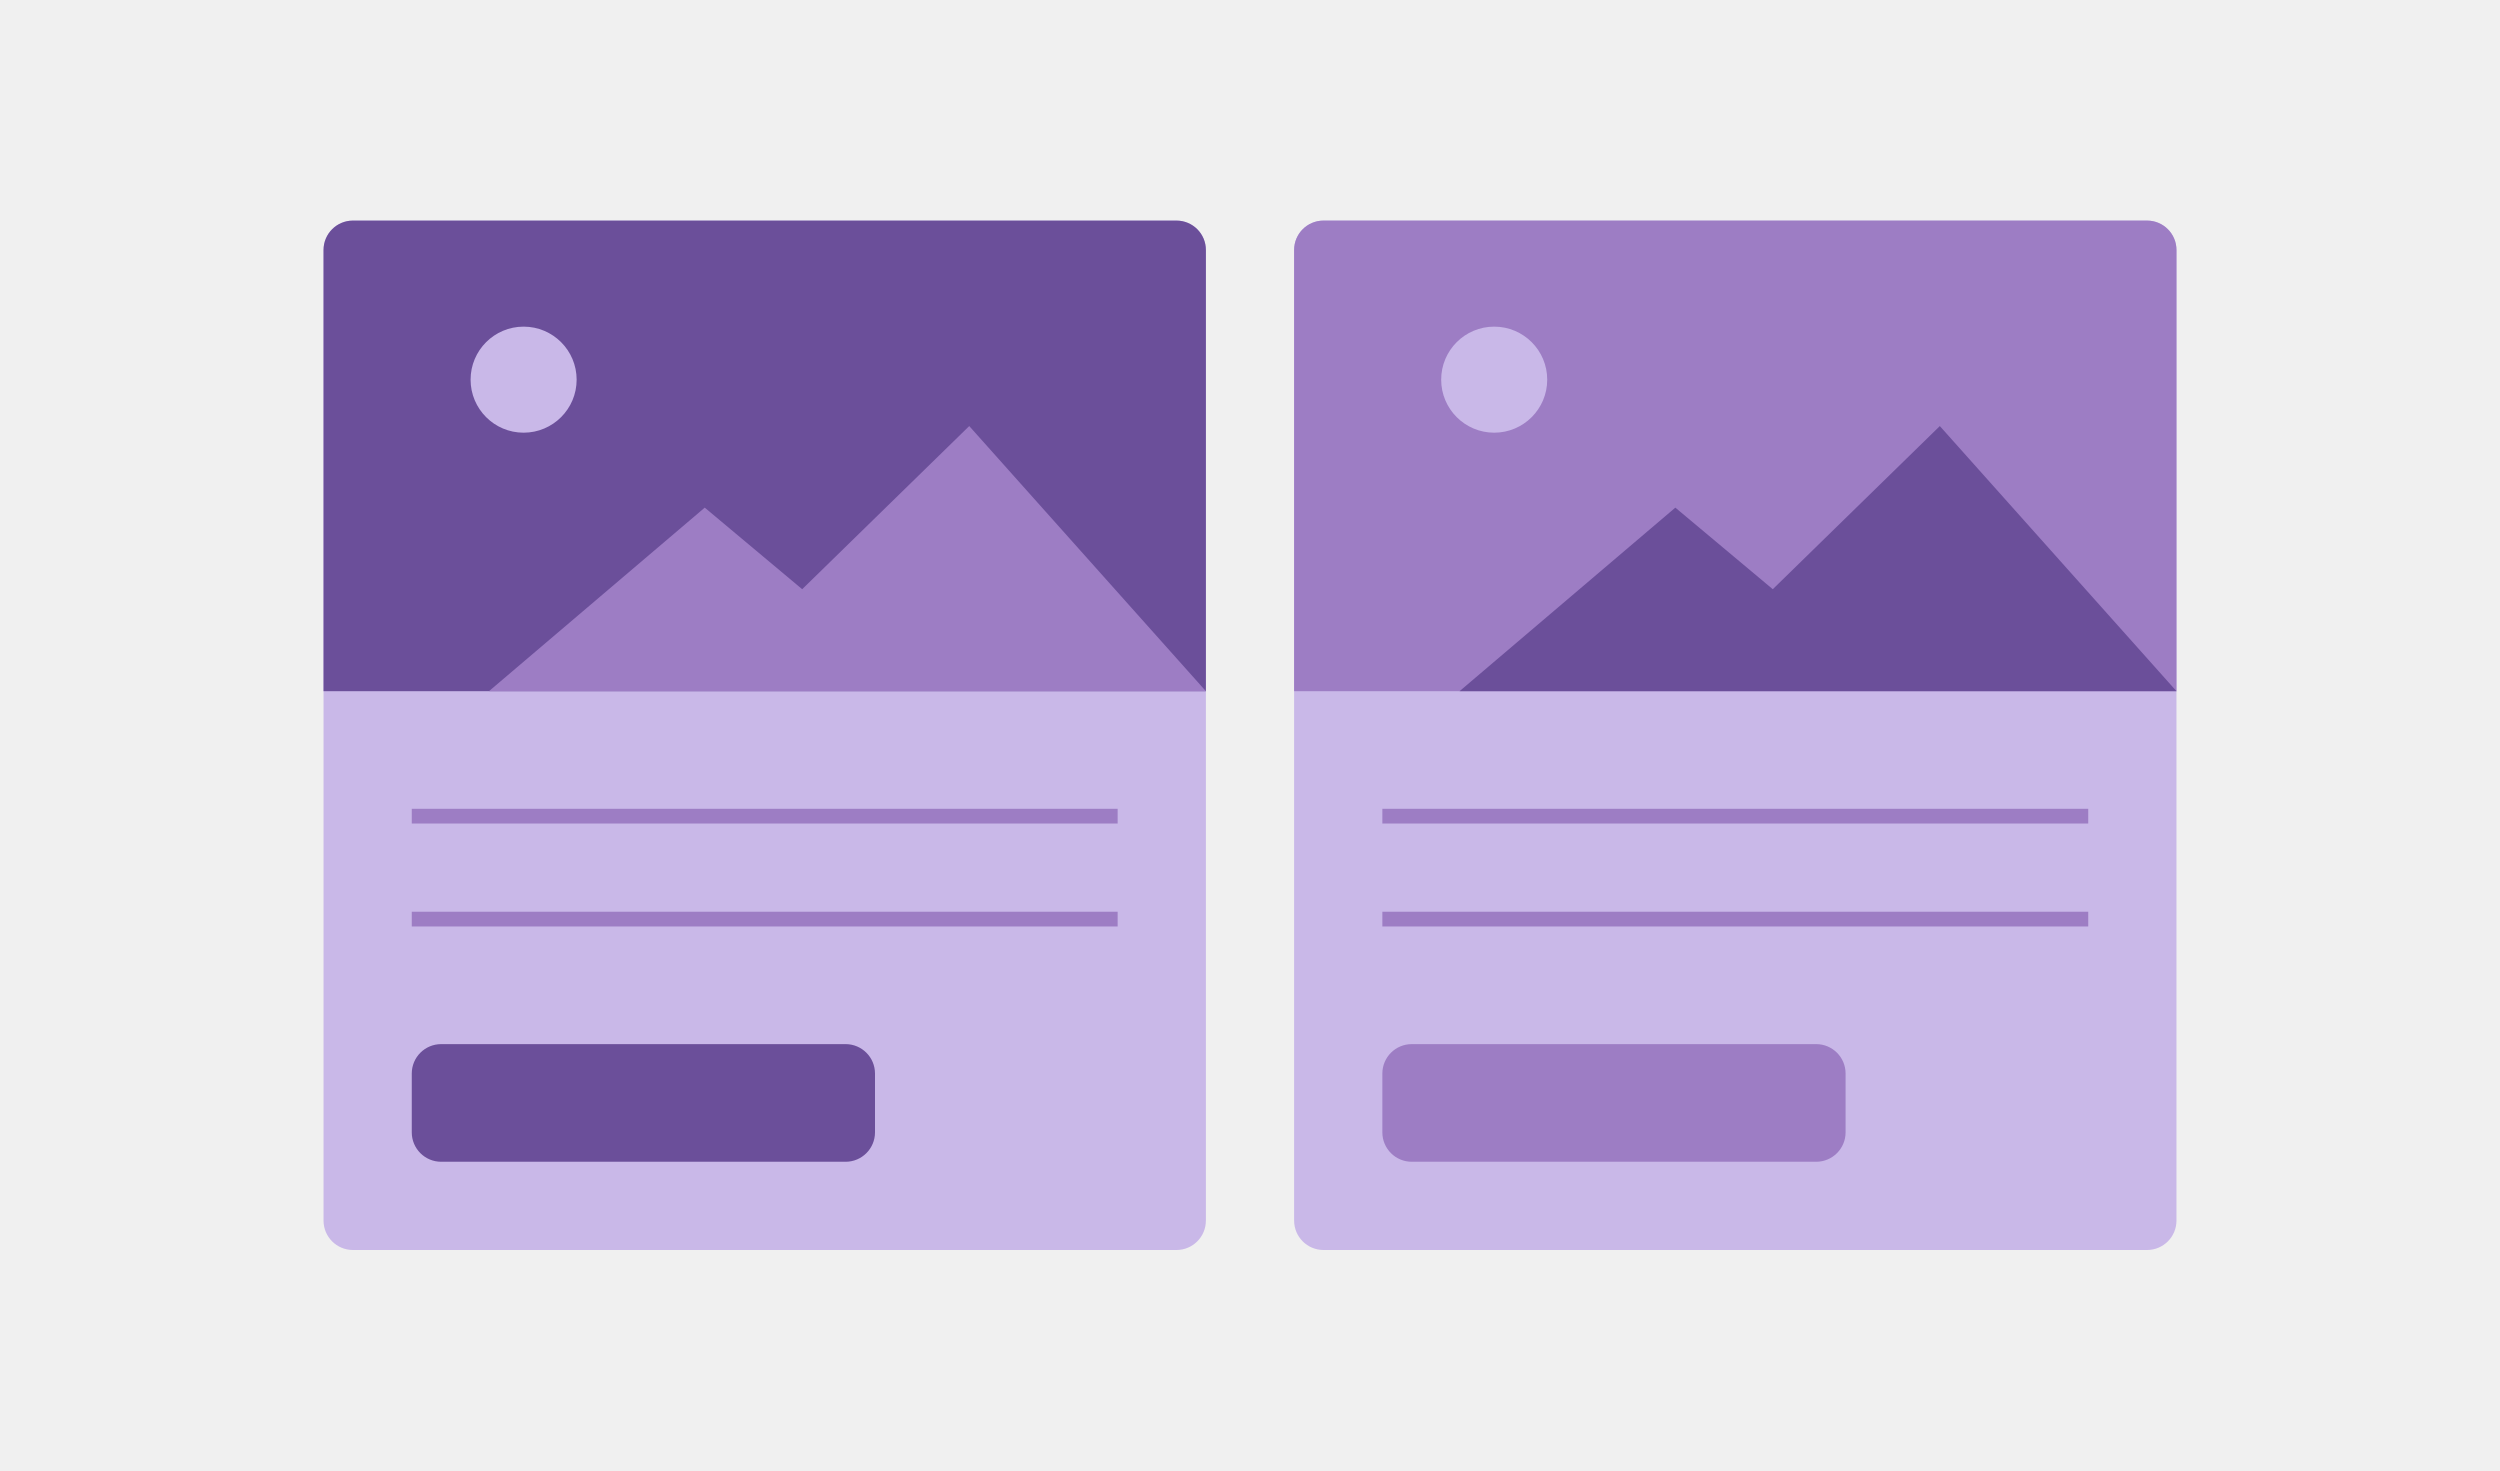
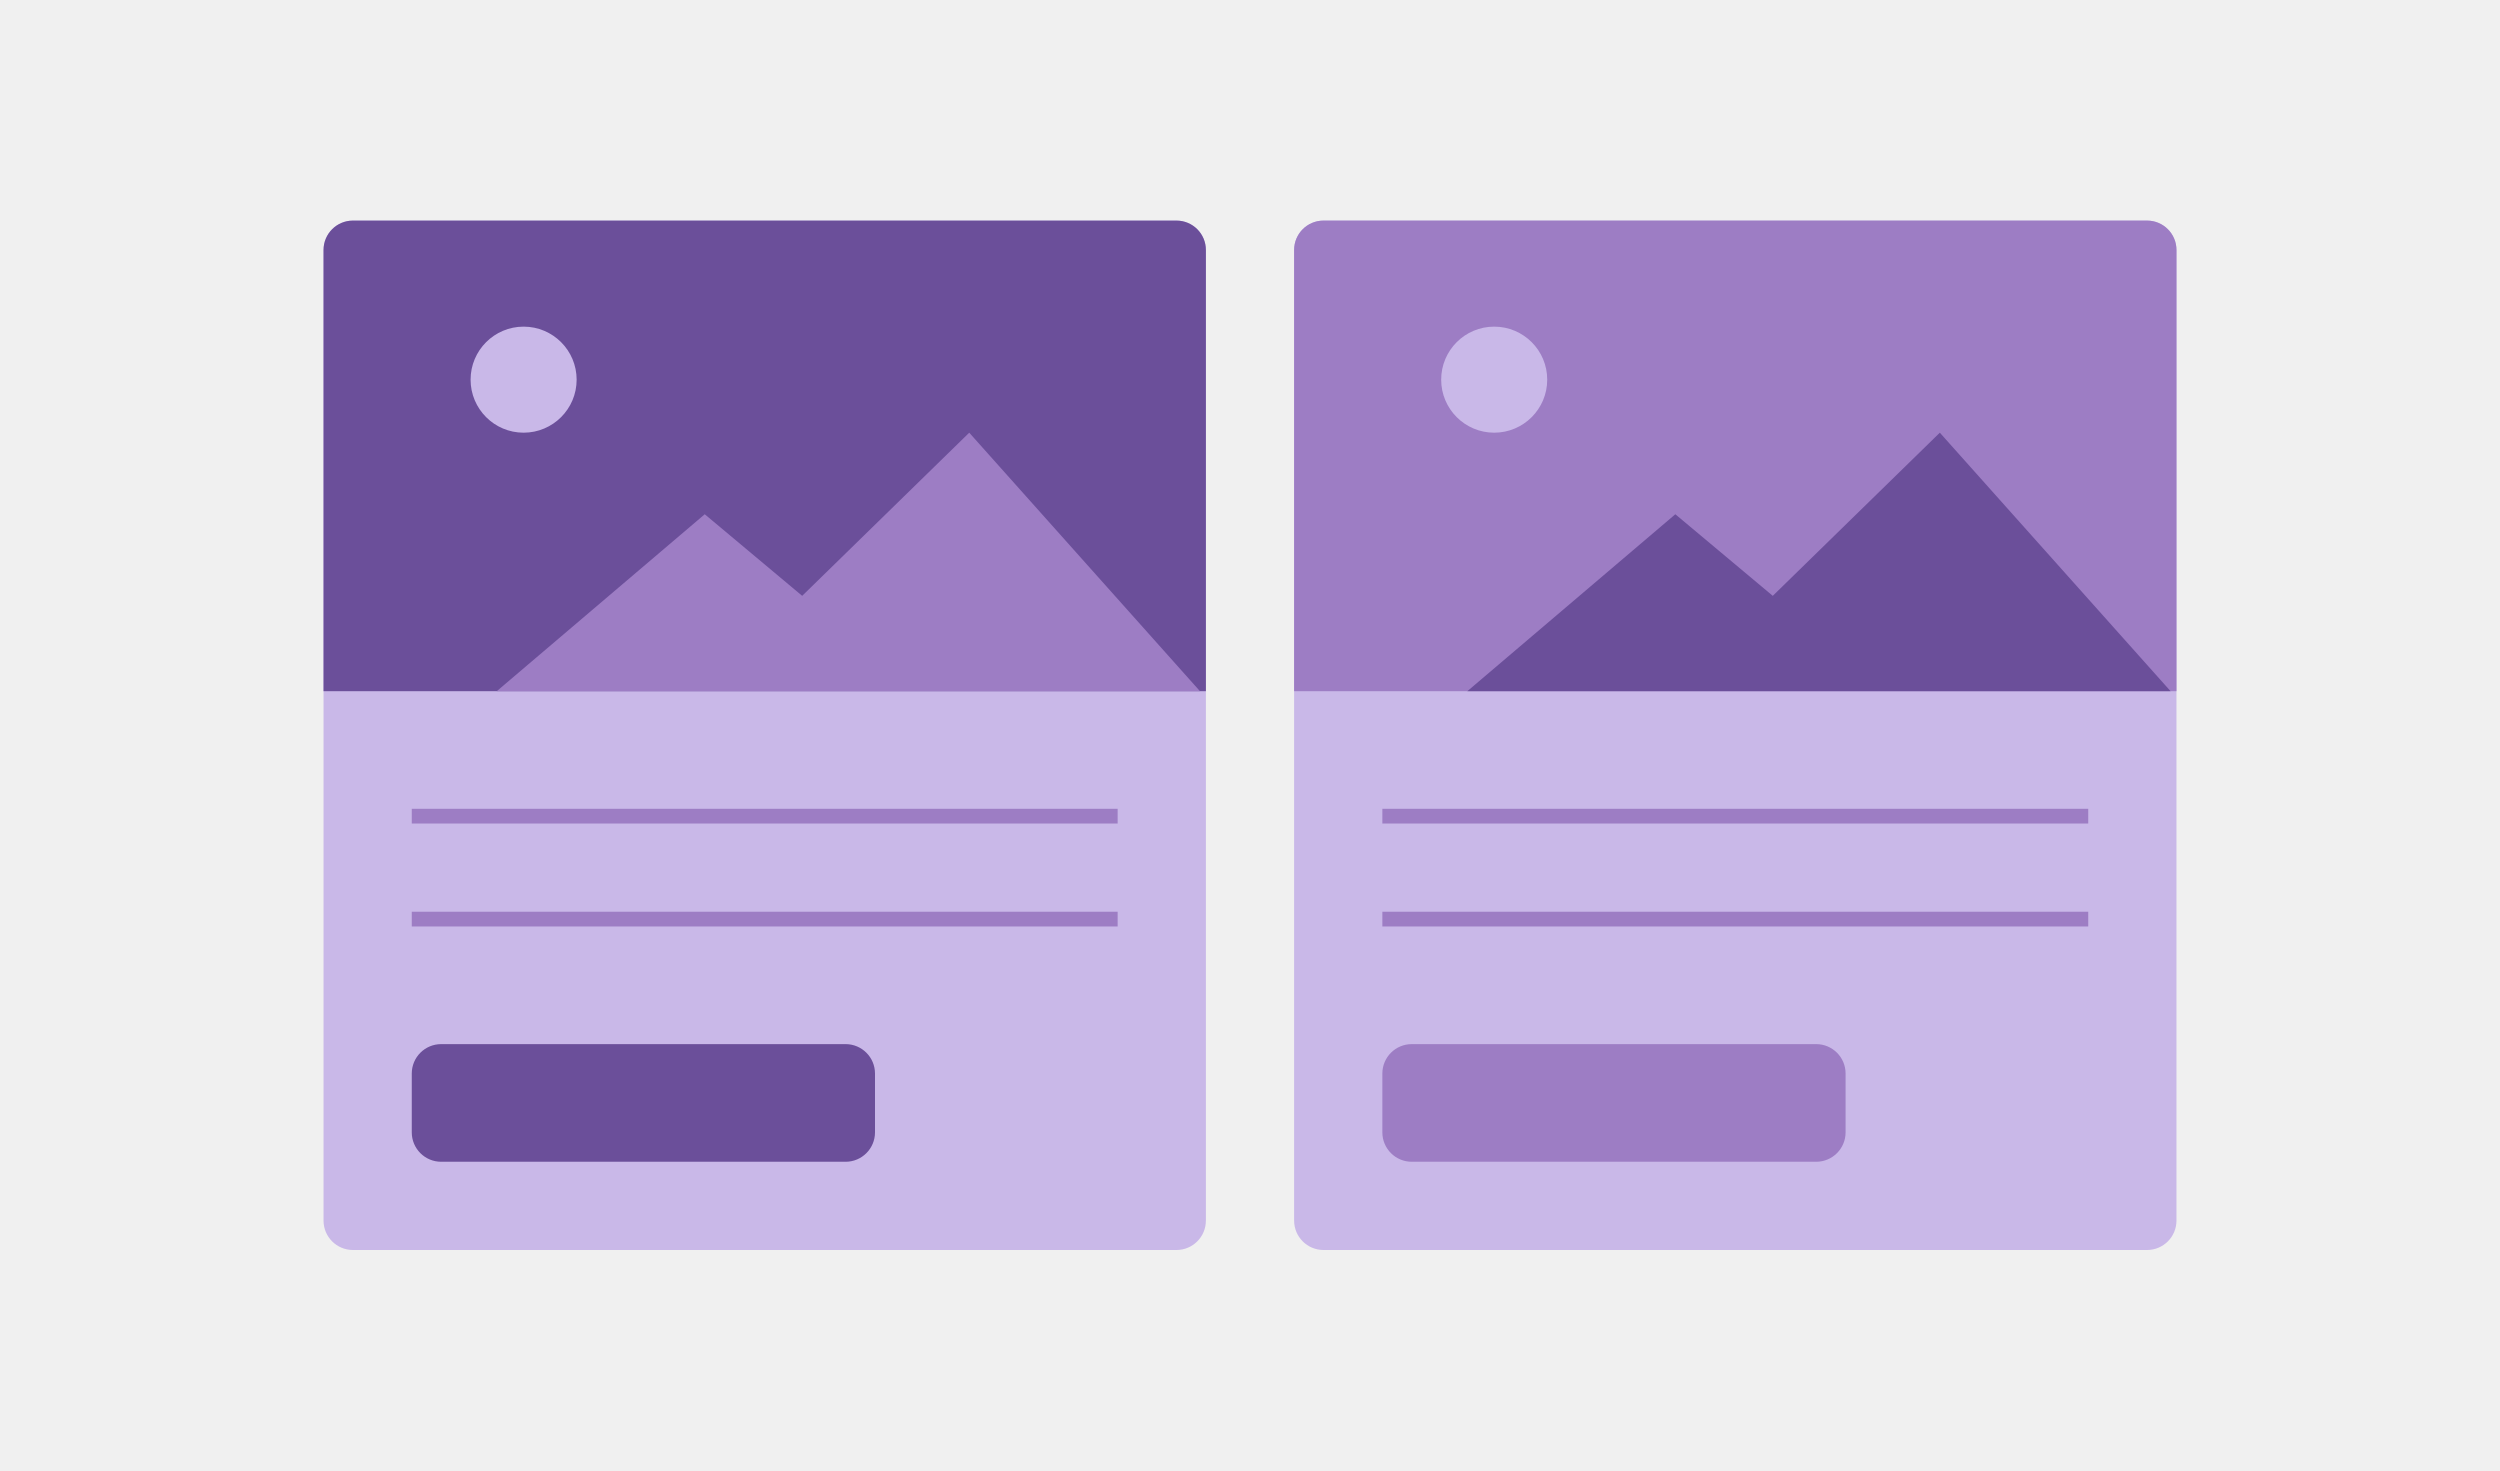
<svg xmlns="http://www.w3.org/2000/svg" width="340" height="200" viewBox="0 0 340 200" fill="none">
  <g clip-path="url(#clip0_2145_1338)">
-     <rect x="44" y="30" width="120" height="140" rx="4" fill="#c9b8e8" />
-     <rect width="120" height="64" transform="translate(44 30)" fill="#6b4f9a" />
-     <path d="M164 94L131.816 57.944L109.097 80.132L95.845 69.038L66.5 94H164Z" fill="#9d7dc4" />
-     <circle cx="71.211" cy="51.634" r="7.211" fill="#c9b8e8" />
-     <rect width="96" height="2" transform="translate(56 110)" fill="#9d7dc4" />
-     <rect width="96" height="2" transform="translate(56 124)" fill="#9d7dc4" />
-     <rect x="56" y="142" width="63" height="16" rx="4" fill="#6b4f9a" />
+     <rect x="44" y="30" width="120" height="140" rx="4" fill="#C9B8E8" />
+     <g clip-path="url(#clip1_2145_1338)">
+       <rect width="120" height="64" transform="translate(44 30)" fill="#6B4F9A" />
+       <path d="M164 94.901L131.816 58.845L109.097 81.034L95.845 69.939L66.5 94.901H164Z" fill="#9D7DC4" />
+       <circle cx="71.211" cy="51.634" r="7.211" fill="#C9B8E8" />
+     </g>
+     <rect width="96" height="2" transform="translate(56 110)" fill="#9D7DC4" />
+     <rect width="96" height="2" transform="translate(56 124)" fill="#9D7DC4" />
+     <rect x="56" y="142" width="63" height="16" rx="4" fill="#6B4F9A" />
  </g>
-   <g clip-path="url(#clip1_2145_1338)">
-     <rect x="176" y="30" width="120" height="140" rx="4" fill="#c9b8e8" />
-     <rect width="120" height="64" transform="translate(176 30)" fill="#9d7dc4" />
-     <path d="M296 94L263.816 57.944L241.097 80.132L227.845 69.038L198.5 94H296Z" fill="#6b4f9a" />
-     <circle cx="203.211" cy="51.634" r="7.211" fill="#c9b8e8" />
-     <rect width="96" height="2" transform="translate(188 110)" fill="#9d7dc4" />
-     <rect width="96" height="2" transform="translate(188 124)" fill="#9d7dc4" />
-     <rect x="188" y="142" width="63" height="16" rx="4" fill="#9d7dc4" />
+   <g clip-path="url(#clip2_2145_1338)">
+     <rect x="176" y="30" width="120" height="140" rx="4" fill="#C9B8E8" />
+     <g clip-path="url(#clip3_2145_1338)">
+       <rect width="120" height="64" transform="translate(176 30)" fill="#9D7DC4" />
+       <path d="M296 94.901L263.816 58.845L241.097 81.034L227.845 69.939L198.5 94.901H296Z" fill="#6B4F9A" />
+       <circle cx="203.211" cy="51.634" r="7.211" fill="#C9B8E8" />
+     </g>
+     <rect width="96" height="2" transform="translate(188 110)" fill="#9D7DC4" />
+     <rect width="96" height="2" transform="translate(188 124)" fill="#9D7DC4" />
+     <rect x="188" y="142" width="63" height="16" rx="4" fill="#9D7DC4" />
  </g>
  <defs>
    <clipPath id="clip0_2145_1338">
      <rect x="44" y="30" width="120" height="140" rx="4" fill="white" />
    </clipPath>
    <clipPath id="clip1_2145_1338">
+       <rect width="120" height="64" fill="white" transform="translate(44 30)" />
+     </clipPath>
+     <clipPath id="clip2_2145_1338">
      <rect x="176" y="30" width="120" height="140" rx="4" fill="white" />
+     </clipPath>
+     <clipPath id="clip3_2145_1338">
+       <rect width="120" height="64" fill="white" transform="translate(176 30)" />
    </clipPath>
  </defs>
</svg>
